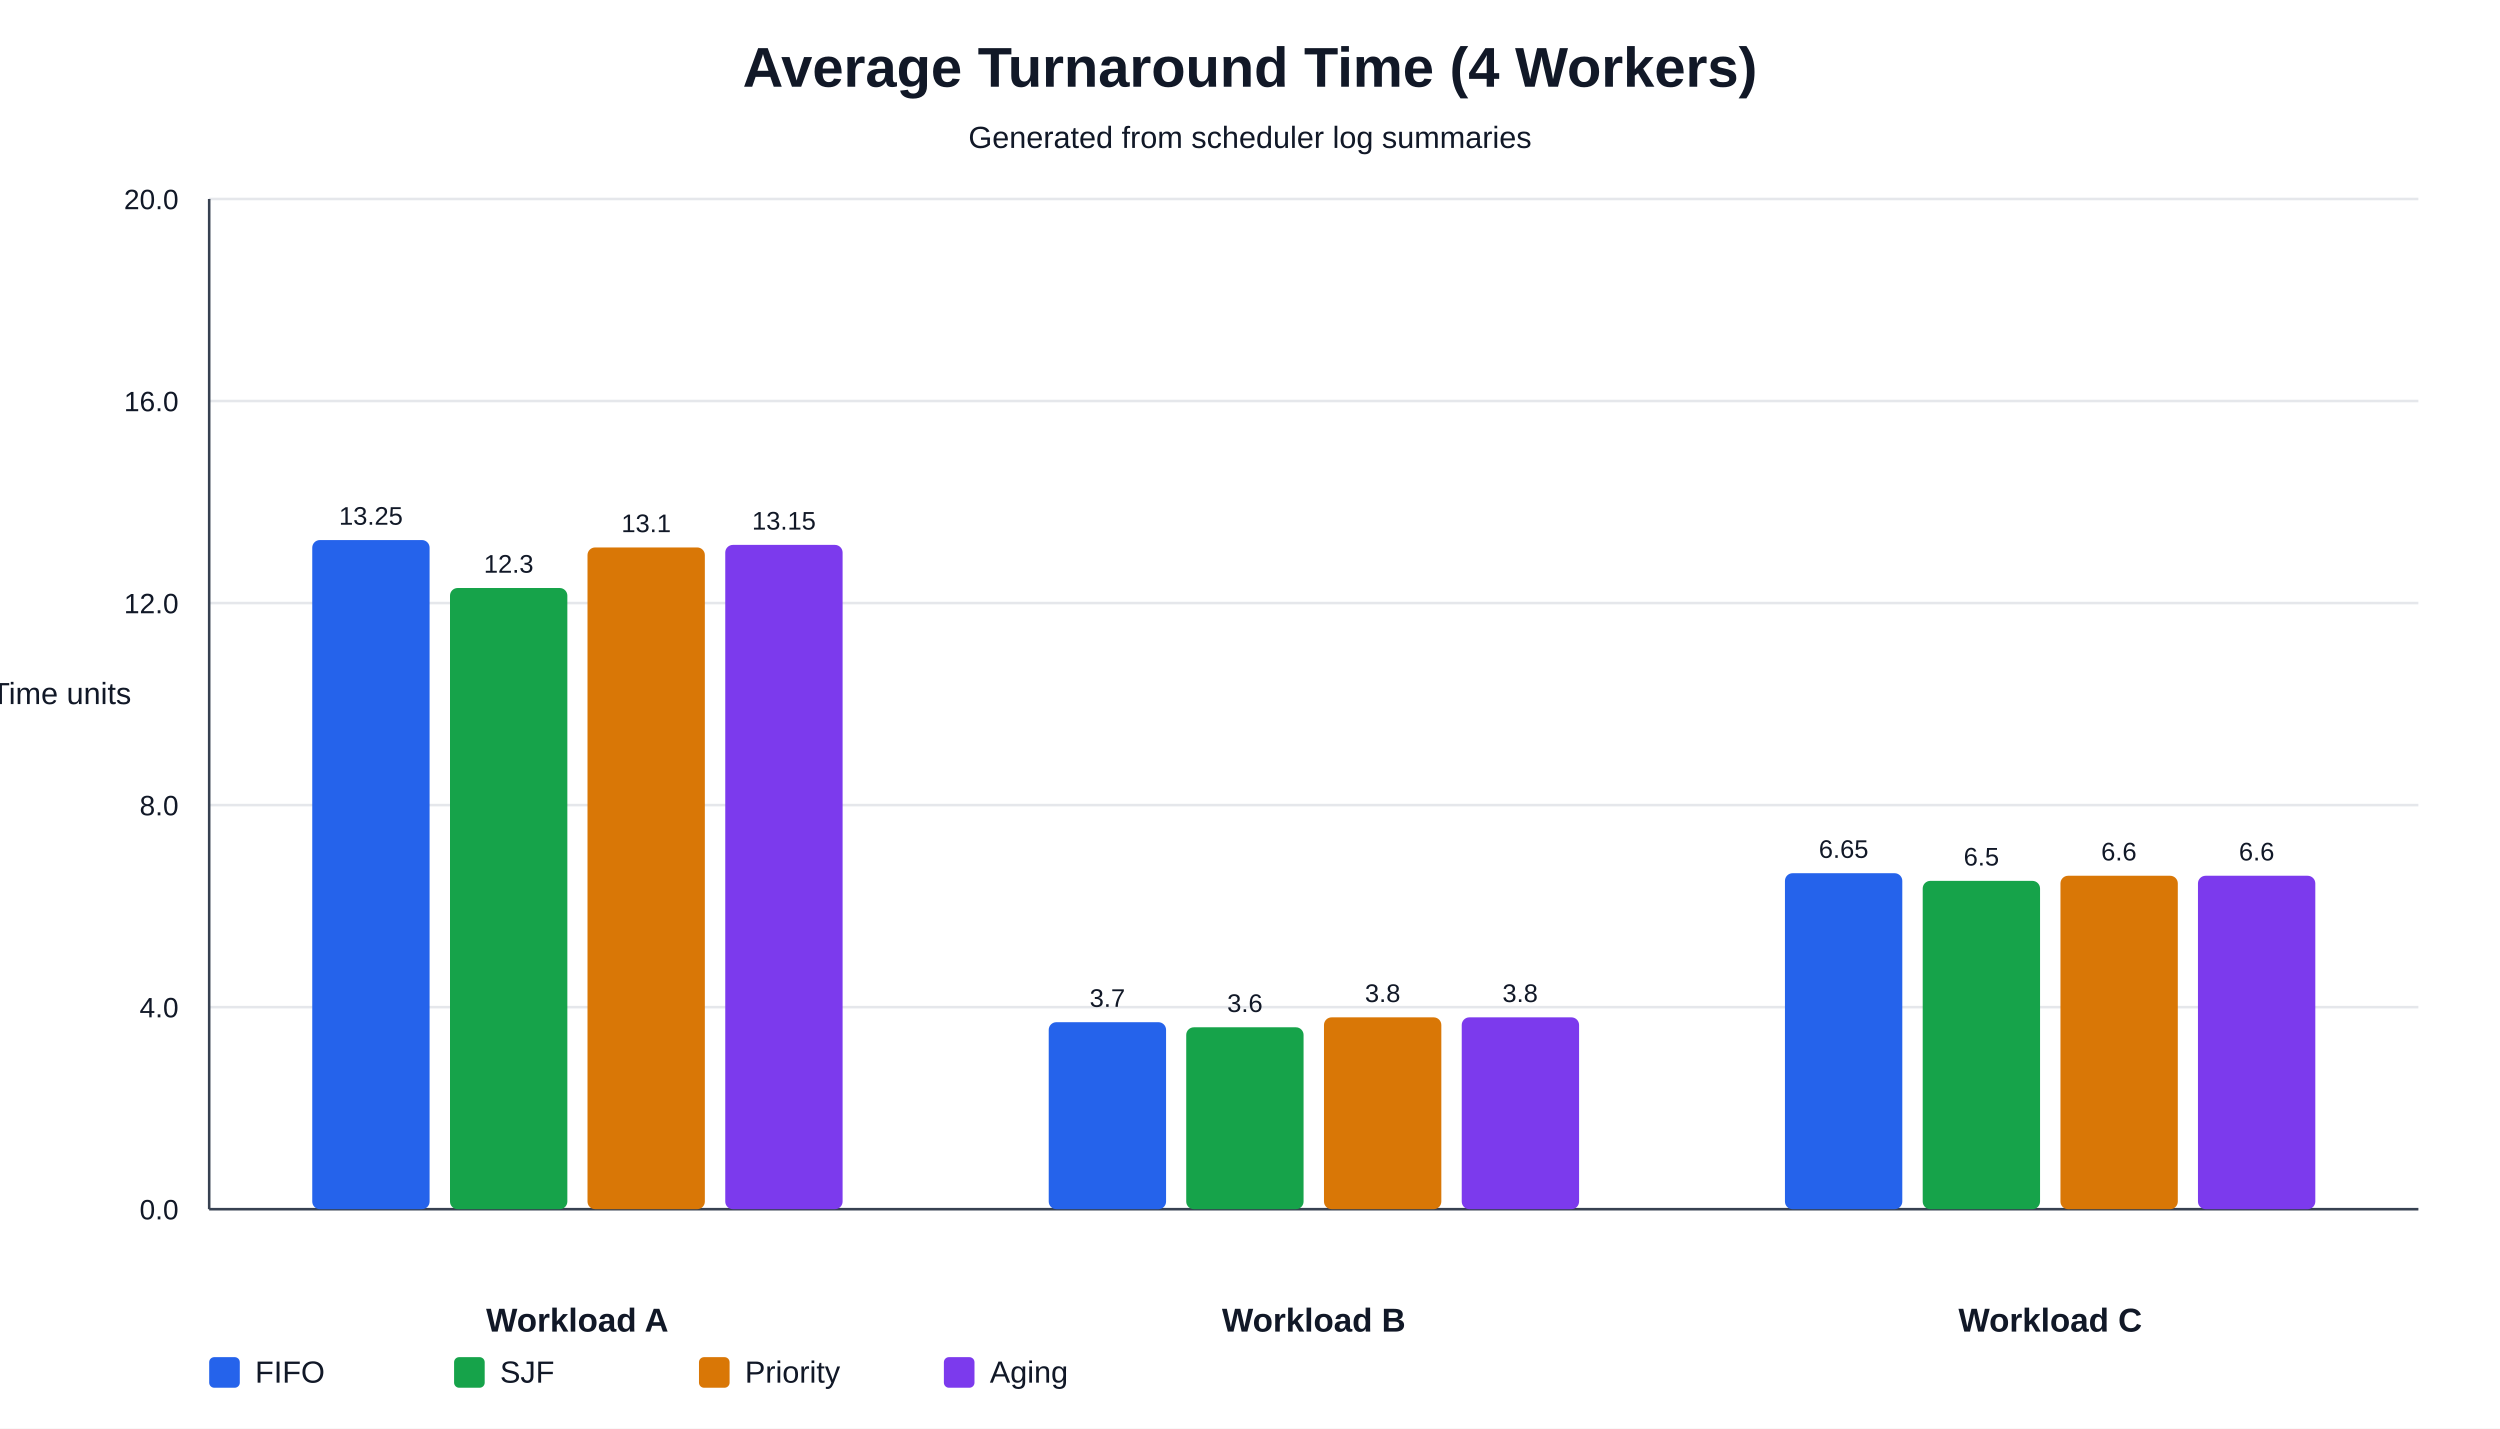
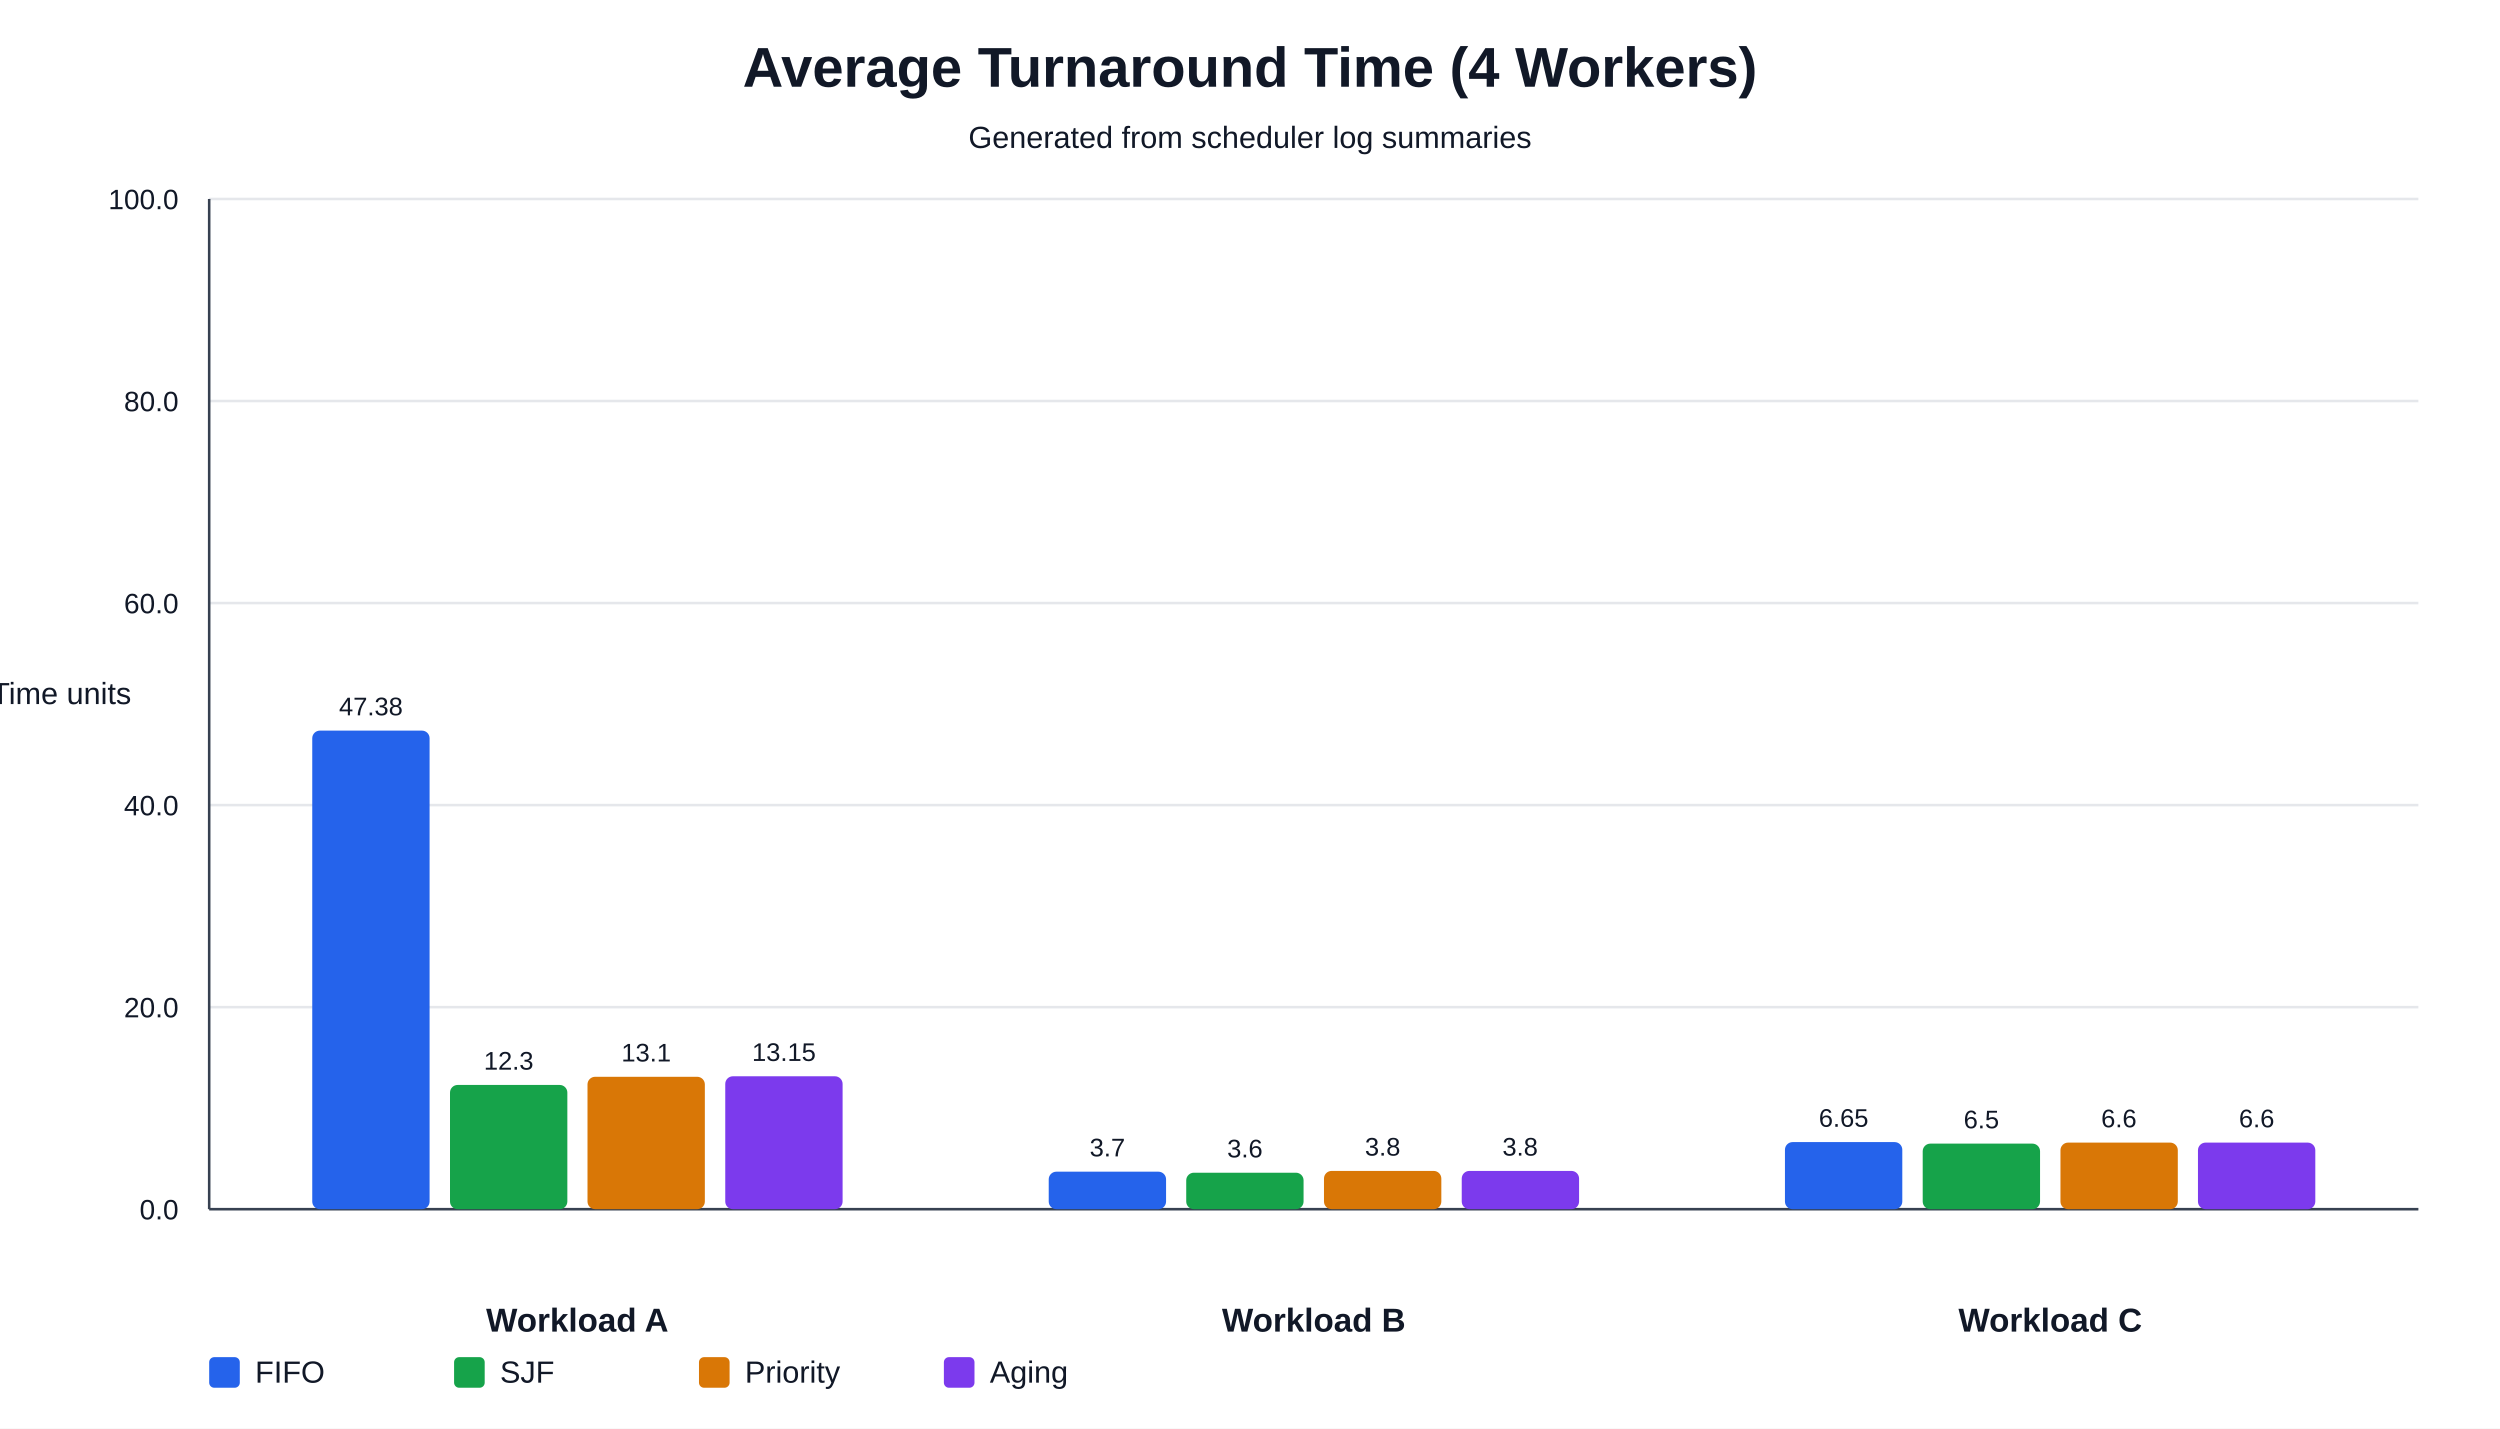
<svg xmlns="http://www.w3.org/2000/svg" width="980" height="560" viewBox="0 0 980 560">
  <rect width="100%" height="100%" fill="#ffffff" />
  <text x="490.0" y="34.0" font-family="Arial, sans-serif" font-size="22" font-weight="700" text-anchor="middle" fill="#111827">Average Turnaround Time (4 Workers)</text>
  <text x="490.0" y="58.0" font-family="Arial, sans-serif" font-size="12" font-weight="400" text-anchor="middle" fill="#111827">Generated from scheduler log summaries</text>
  <line x1="82" y1="474.0" x2="948" y2="474.0" stroke="#e5e7eb" />
  <text x="70.0" y="478.0" font-family="Arial, sans-serif" font-size="11" font-weight="400" text-anchor="end" fill="#111827">0.0</text>
  <line x1="82" y1="394.8" x2="948" y2="394.8" stroke="#e5e7eb" />
-   <text x="70.0" y="398.8" font-family="Arial, sans-serif" font-size="11" font-weight="400" text-anchor="end" fill="#111827">4.0</text>
+   <text x="70.0" y="398.8" font-family="Arial, sans-serif" font-size="11" font-weight="400" text-anchor="end" fill="#111827">20.0</text>
  <line x1="82" y1="315.6" x2="948" y2="315.6" stroke="#e5e7eb" />
-   <text x="70.0" y="319.6" font-family="Arial, sans-serif" font-size="11" font-weight="400" text-anchor="end" fill="#111827">8.0</text>
+   <text x="70.0" y="319.6" font-family="Arial, sans-serif" font-size="11" font-weight="400" text-anchor="end" fill="#111827">40.0</text>
  <line x1="82" y1="236.4" x2="948" y2="236.4" stroke="#e5e7eb" />
-   <text x="70.0" y="240.4" font-family="Arial, sans-serif" font-size="11" font-weight="400" text-anchor="end" fill="#111827">12.0</text>
+   <text x="70.0" y="240.4" font-family="Arial, sans-serif" font-size="11" font-weight="400" text-anchor="end" fill="#111827">60.0</text>
  <line x1="82" y1="157.2" x2="948" y2="157.2" stroke="#e5e7eb" />
-   <text x="70.0" y="161.2" font-family="Arial, sans-serif" font-size="11" font-weight="400" text-anchor="end" fill="#111827">16.0</text>
+   <text x="70.0" y="161.2" font-family="Arial, sans-serif" font-size="11" font-weight="400" text-anchor="end" fill="#111827">80.0</text>
  <line x1="82" y1="78.0" x2="948" y2="78.0" stroke="#e5e7eb" />
-   <text x="70.0" y="82.0" font-family="Arial, sans-serif" font-size="11" font-weight="400" text-anchor="end" fill="#111827">20.0</text>
+   <text x="70.0" y="82.0" font-family="Arial, sans-serif" font-size="11" font-weight="400" text-anchor="end" fill="#111827">100.0</text>
  <line x1="82" y1="78" x2="82" y2="474" stroke="#374151" />
  <line x1="82" y1="474" x2="948" y2="474" stroke="#374151" />
  <text x="24.0" y="276.0" font-family="Arial, sans-serif" font-size="12" font-weight="400" text-anchor="middle" fill="#111827">Time units</text>
  <text x="226.3" y="522.0" font-family="Arial, sans-serif" font-size="13" font-weight="700" text-anchor="middle" fill="#111827">Workload A</text>
-   <rect x="122.4" y="211.7" width="46.0" height="262.3" fill="#2563eb" rx="3" />
-   <text x="145.4" y="205.7" font-family="Arial, sans-serif" font-size="10" font-weight="400" text-anchor="middle" fill="#111827">13.25</text>
-   <rect x="176.4" y="230.5" width="46.0" height="243.5" fill="#16a34a" rx="3" />
-   <text x="199.4" y="224.5" font-family="Arial, sans-serif" font-size="10" font-weight="400" text-anchor="middle" fill="#111827">12.3</text>
-   <rect x="230.3" y="214.6" width="46.0" height="259.4" fill="#d97706" rx="3" />
-   <text x="253.3" y="208.6" font-family="Arial, sans-serif" font-size="10" font-weight="400" text-anchor="middle" fill="#111827">13.1</text>
-   <rect x="284.3" y="213.6" width="46.0" height="260.4" fill="#7c3aed" rx="3" />
-   <text x="307.3" y="207.6" font-family="Arial, sans-serif" font-size="10" font-weight="400" text-anchor="middle" fill="#111827">13.15</text>
+   <rect x="122.4" y="286.4" width="46.0" height="187.6" fill="#2563eb" rx="3" />
+   <text x="145.4" y="280.4" font-family="Arial, sans-serif" font-size="10" font-weight="400" text-anchor="middle" fill="#111827">47.38</text>
+   <rect x="176.4" y="425.3" width="46.0" height="48.7" fill="#16a34a" rx="3" />
+   <text x="199.4" y="419.3" font-family="Arial, sans-serif" font-size="10" font-weight="400" text-anchor="middle" fill="#111827">12.3</text>
+   <rect x="230.3" y="422.1" width="46.0" height="51.9" fill="#d97706" rx="3" />
+   <text x="253.3" y="416.1" font-family="Arial, sans-serif" font-size="10" font-weight="400" text-anchor="middle" fill="#111827">13.1</text>
+   <rect x="284.3" y="421.9" width="46.0" height="52.1" fill="#7c3aed" rx="3" />
+   <text x="307.3" y="415.9" font-family="Arial, sans-serif" font-size="10" font-weight="400" text-anchor="middle" fill="#111827">13.15</text>
  <text x="515.0" y="522.0" font-family="Arial, sans-serif" font-size="13" font-weight="700" text-anchor="middle" fill="#111827">Workload B</text>
-   <rect x="411.1" y="400.7" width="46.0" height="73.3" fill="#2563eb" rx="3" />
-   <text x="434.1" y="394.7" font-family="Arial, sans-serif" font-size="10" font-weight="400" text-anchor="middle" fill="#111827">3.7</text>
-   <rect x="465.0" y="402.7" width="46.0" height="71.3" fill="#16a34a" rx="3" />
-   <text x="488.0" y="396.7" font-family="Arial, sans-serif" font-size="10" font-weight="400" text-anchor="middle" fill="#111827">3.6</text>
-   <rect x="519.0" y="398.8" width="46.0" height="75.2" fill="#d97706" rx="3" />
-   <text x="542.0" y="392.8" font-family="Arial, sans-serif" font-size="10" font-weight="400" text-anchor="middle" fill="#111827">3.8</text>
-   <rect x="573.0" y="398.8" width="46.0" height="75.2" fill="#7c3aed" rx="3" />
-   <text x="595.9" y="392.8" font-family="Arial, sans-serif" font-size="10" font-weight="400" text-anchor="middle" fill="#111827">3.8</text>
+   <rect x="411.1" y="459.3" width="46.0" height="14.7" fill="#2563eb" rx="3" />
+   <text x="434.1" y="453.3" font-family="Arial, sans-serif" font-size="10" font-weight="400" text-anchor="middle" fill="#111827">3.7</text>
+   <rect x="465.0" y="459.7" width="46.0" height="14.3" fill="#16a34a" rx="3" />
+   <text x="488.0" y="453.7" font-family="Arial, sans-serif" font-size="10" font-weight="400" text-anchor="middle" fill="#111827">3.6</text>
+   <rect x="519.0" y="459.0" width="46.0" height="15.0" fill="#d97706" rx="3" />
+   <text x="542.0" y="453.0" font-family="Arial, sans-serif" font-size="10" font-weight="400" text-anchor="middle" fill="#111827">3.8</text>
+   <rect x="573.0" y="459.0" width="46.0" height="15.0" fill="#7c3aed" rx="3" />
+   <text x="595.9" y="453.0" font-family="Arial, sans-serif" font-size="10" font-weight="400" text-anchor="middle" fill="#111827">3.8</text>
  <text x="803.7" y="522.0" font-family="Arial, sans-serif" font-size="13" font-weight="700" text-anchor="middle" fill="#111827">Workload C</text>
-   <rect x="699.7" y="342.3" width="46.0" height="131.7" fill="#2563eb" rx="3" />
-   <text x="722.7" y="336.3" font-family="Arial, sans-serif" font-size="10" font-weight="400" text-anchor="middle" fill="#111827">6.65</text>
-   <rect x="753.7" y="345.3" width="46.0" height="128.7" fill="#16a34a" rx="3" />
-   <text x="776.7" y="339.3" font-family="Arial, sans-serif" font-size="10" font-weight="400" text-anchor="middle" fill="#111827">6.5</text>
-   <rect x="807.7" y="343.3" width="46.0" height="130.7" fill="#d97706" rx="3" />
-   <text x="830.6" y="337.3" font-family="Arial, sans-serif" font-size="10" font-weight="400" text-anchor="middle" fill="#111827">6.6</text>
-   <rect x="861.6" y="343.3" width="46.0" height="130.7" fill="#7c3aed" rx="3" />
-   <text x="884.6" y="337.3" font-family="Arial, sans-serif" font-size="10" font-weight="400" text-anchor="middle" fill="#111827">6.6</text>
+   <rect x="699.7" y="447.7" width="46.0" height="26.3" fill="#2563eb" rx="3" />
+   <text x="722.7" y="441.7" font-family="Arial, sans-serif" font-size="10" font-weight="400" text-anchor="middle" fill="#111827">6.65</text>
+   <rect x="753.7" y="448.3" width="46.0" height="25.7" fill="#16a34a" rx="3" />
+   <text x="776.7" y="442.3" font-family="Arial, sans-serif" font-size="10" font-weight="400" text-anchor="middle" fill="#111827">6.5</text>
+   <rect x="807.7" y="447.9" width="46.0" height="26.1" fill="#d97706" rx="3" />
+   <text x="830.6" y="441.9" font-family="Arial, sans-serif" font-size="10" font-weight="400" text-anchor="middle" fill="#111827">6.6</text>
+   <rect x="861.6" y="447.9" width="46.0" height="26.1" fill="#7c3aed" rx="3" />
+   <text x="884.6" y="441.9" font-family="Arial, sans-serif" font-size="10" font-weight="400" text-anchor="middle" fill="#111827">6.6</text>
  <rect x="82" y="532" width="12" height="12" fill="#2563eb" rx="2" />
  <text x="100.0" y="542.0" font-family="Arial, sans-serif" font-size="12" font-weight="400" text-anchor="start" fill="#111827">FIFO</text>
  <rect x="178" y="532" width="12" height="12" fill="#16a34a" rx="2" />
  <text x="196.0" y="542.0" font-family="Arial, sans-serif" font-size="12" font-weight="400" text-anchor="start" fill="#111827">SJF</text>
  <rect x="274" y="532" width="12" height="12" fill="#d97706" rx="2" />
  <text x="292.0" y="542.0" font-family="Arial, sans-serif" font-size="12" font-weight="400" text-anchor="start" fill="#111827">Priority</text>
  <rect x="370" y="532" width="12" height="12" fill="#7c3aed" rx="2" />
  <text x="388.0" y="542.0" font-family="Arial, sans-serif" font-size="12" font-weight="400" text-anchor="start" fill="#111827">Aging</text>
</svg>
